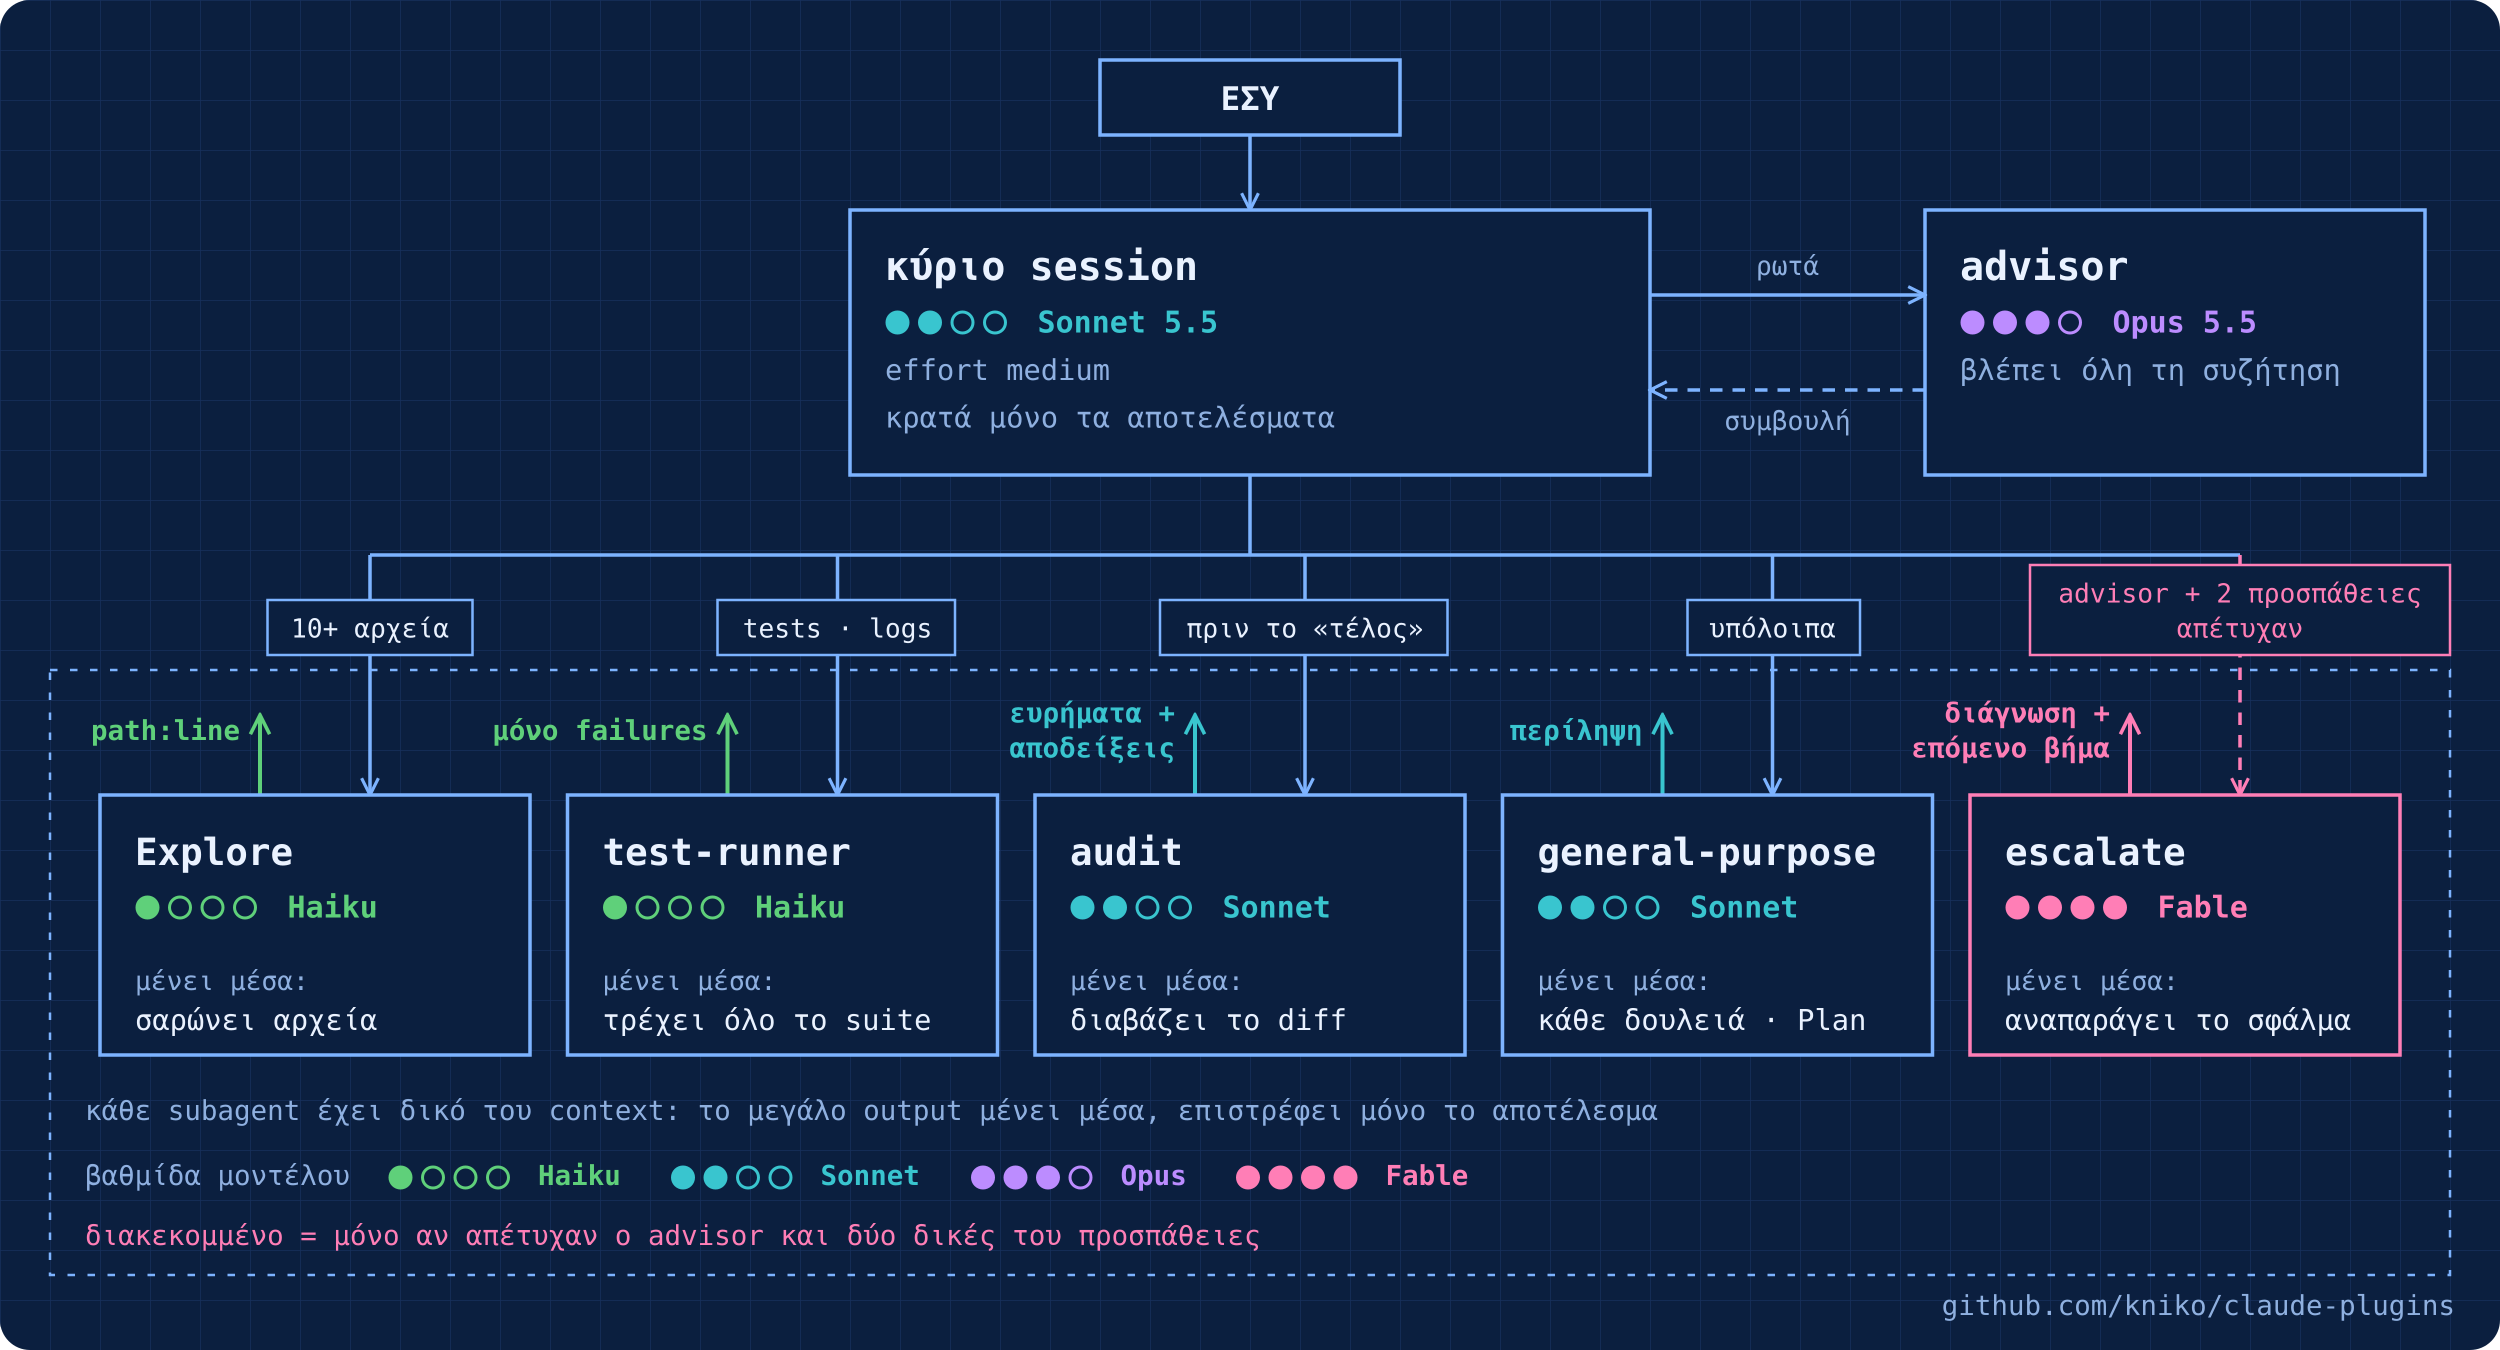
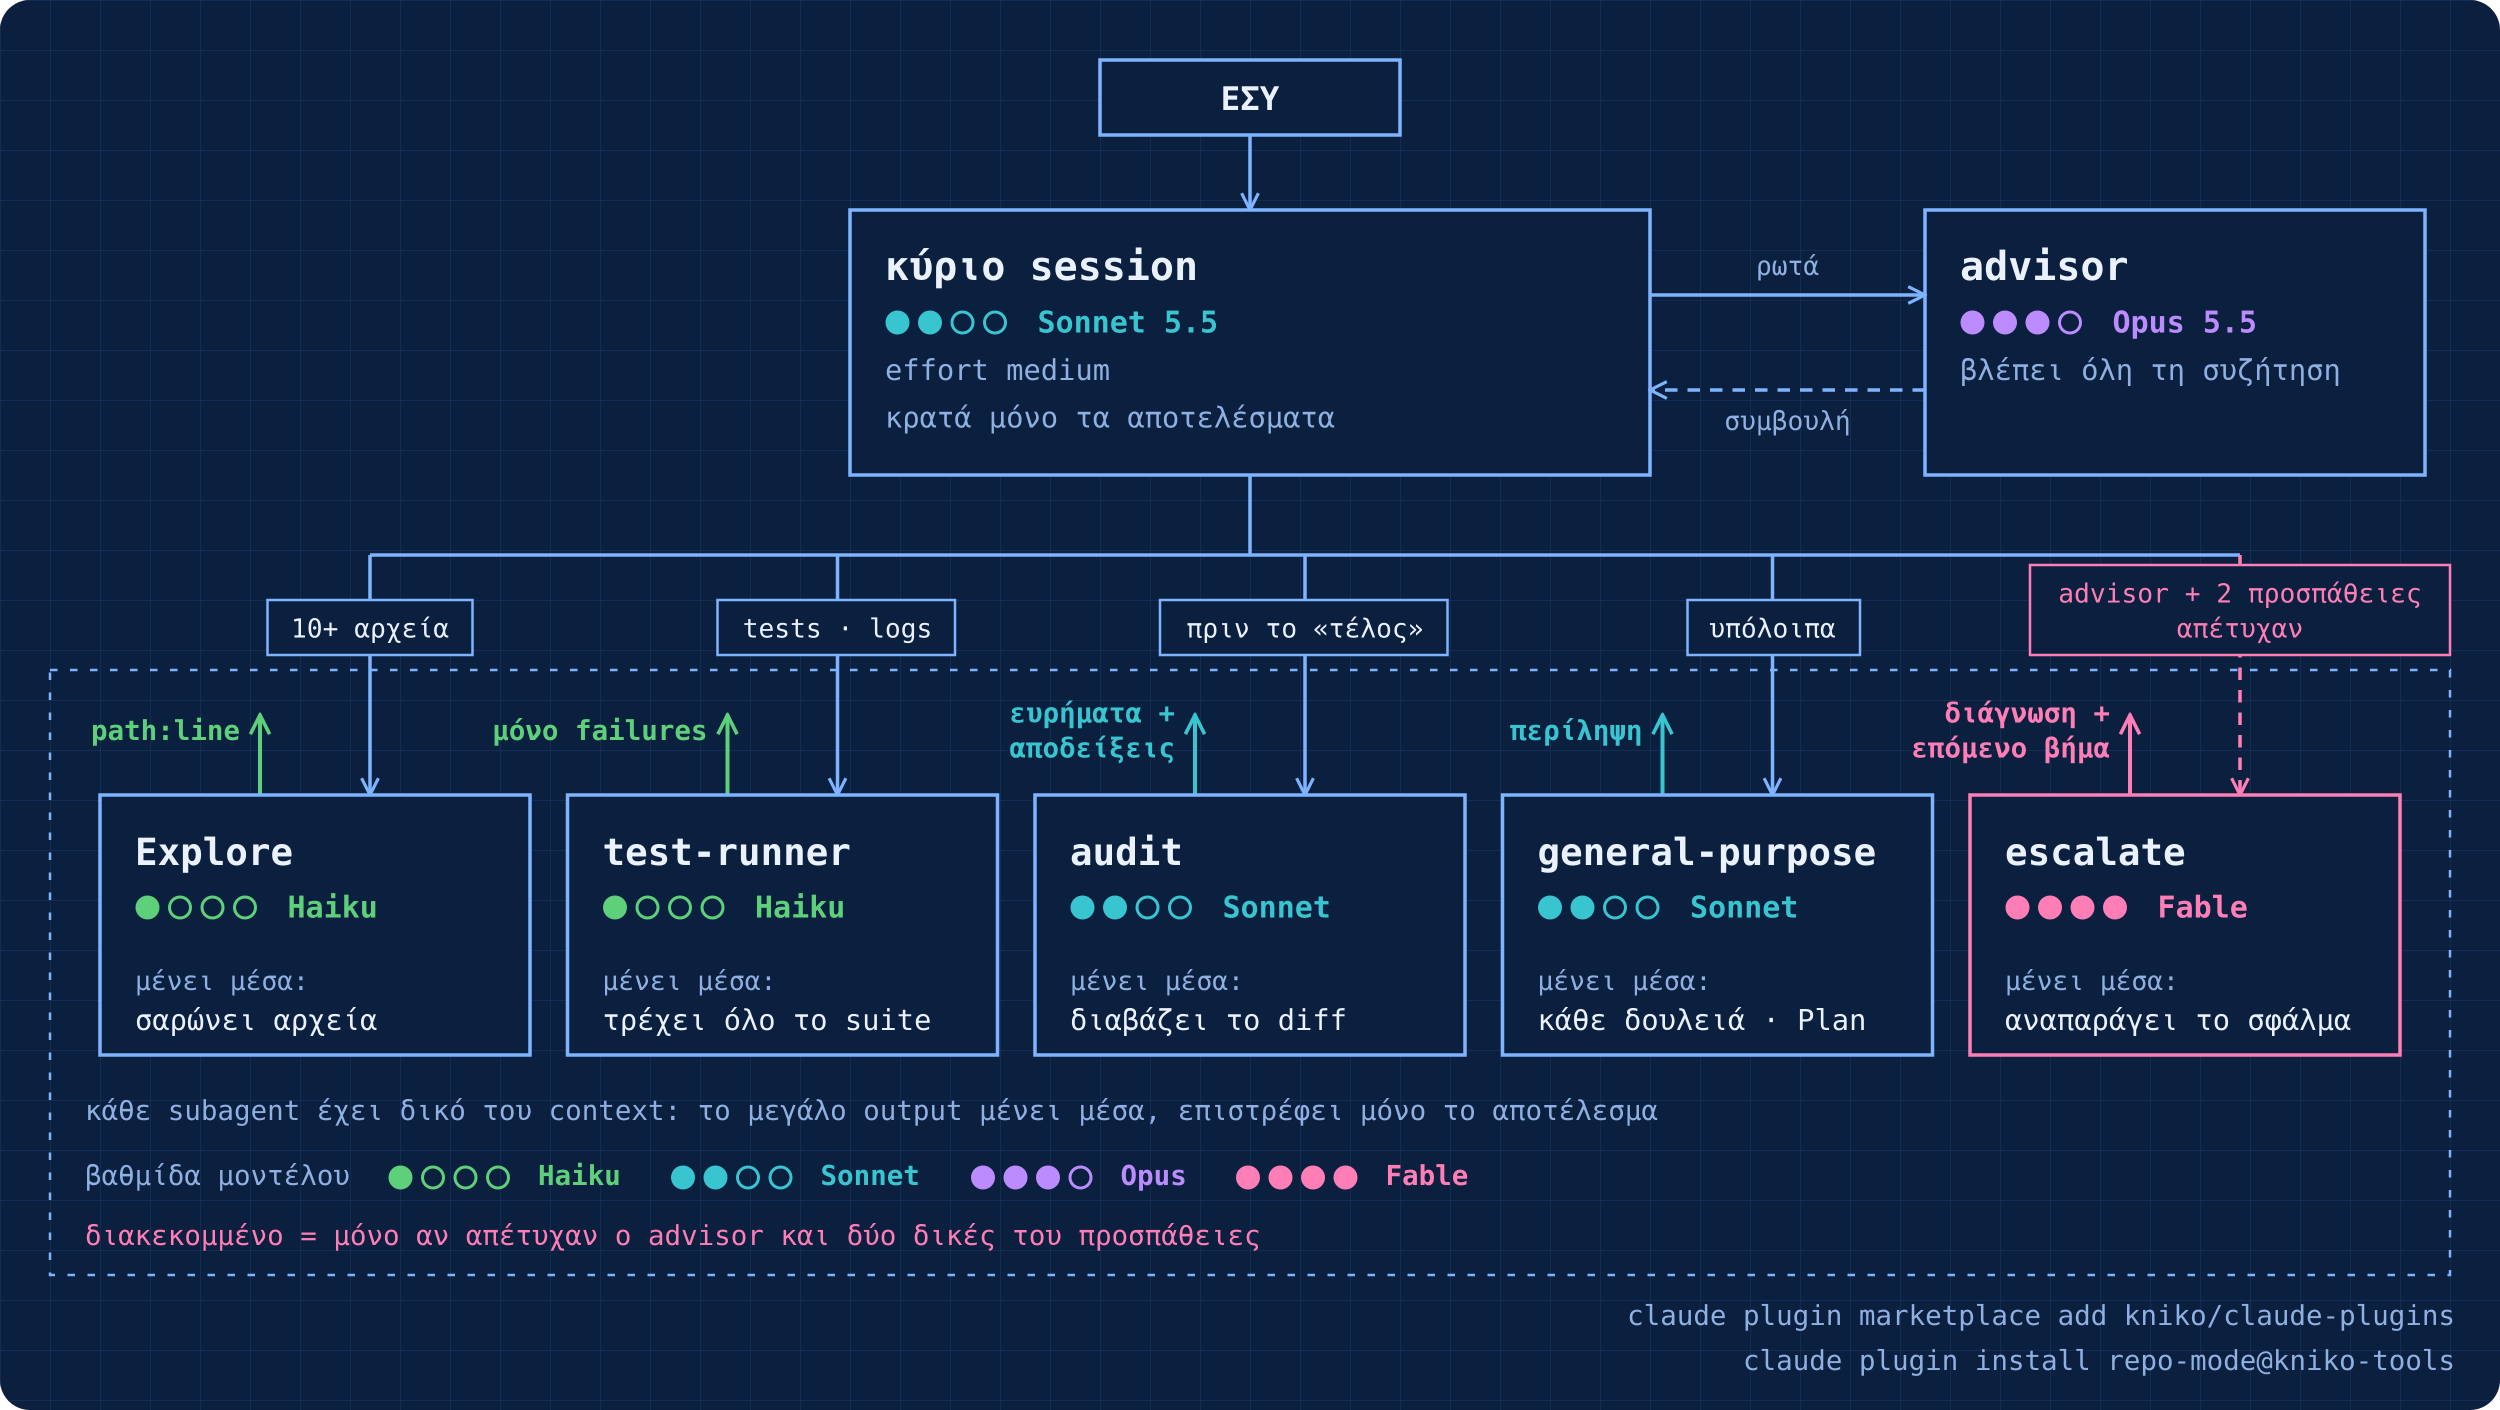
- <svg xmlns="http://www.w3.org/2000/svg" viewBox="0 0 1000 540" width="1000" height="540" role="img" aria-labelledby="t d" font-family="ui-monospace, 'Cascadia Mono', Consolas, 'DejaVu Sans Mono', Menlo, monospace">
+ <svg xmlns="http://www.w3.org/2000/svg" viewBox="0 0 1000 564" width="1000" height="564" role="img" aria-labelledby="t d" font-family="ui-monospace, 'Cascadia Mono', Consolas, 'DejaVu Sans Mono', Menlo, monospace">
  <defs>
    <pattern id="g" width="20" height="20" patternUnits="userSpaceOnUse">
      <path d="M20 0H0V20" fill="none" stroke="#16305c" stroke-width="0.6" />
    </pattern>
    <marker id="a" viewBox="0 0 10 10" refX="9" refY="5" markerWidth="6" markerHeight="6" orient="auto-start-reverse">
      <path d="M1 1 L9 5 L1 9" fill="none" stroke="#7db3ff" stroke-width="1.5" />
    </marker>
    <marker id="m-Haiku" viewBox="0 0 10 10" refX="9" refY="5" markerWidth="6" markerHeight="6" orient="auto-start-reverse">
      <path d="M1 1 L9 5 L1 9" fill="none" stroke="#5fd07a" stroke-width="1.5" />
    </marker>
    <marker id="m-Sonnet" viewBox="0 0 10 10" refX="9" refY="5" markerWidth="6" markerHeight="6" orient="auto-start-reverse">
      <path d="M1 1 L9 5 L1 9" fill="none" stroke="#39c5cf" stroke-width="1.5" />
    </marker>
    <marker id="m-Opus" viewBox="0 0 10 10" refX="9" refY="5" markerWidth="6" markerHeight="6" orient="auto-start-reverse">
      <path d="M1 1 L9 5 L1 9" fill="none" stroke="#bc8cff" stroke-width="1.5" />
    </marker>
    <marker id="m-Fable" viewBox="0 0 10 10" refX="9" refY="5" markerWidth="6" markerHeight="6" orient="auto-start-reverse">
      <path d="M1 1 L9 5 L1 9" fill="none" stroke="#ff7eb6" stroke-width="1.5" />
    </marker>
  </defs>
-   <rect width="1000" height="540" rx="12" fill="#0b1f3f" />
-   <rect width="1000" height="540" rx="12" fill="url(#g)" />
+   <rect width="1000" height="564" rx="12" fill="#0b1f3f" />
+   <rect width="1000" height="564" rx="12" fill="url(#g)" />
  <rect x="440" y="24" width="120" height="30" fill="#0b1f3f" stroke="#7db3ff" stroke-width="1.4" />
  <text x="500" y="44" font-size="13" fill="#eaf2ff" font-weight="700" text-anchor="middle">ΕΣΥ</text>
  <path d="M500 54 V84" fill="none" stroke="#7db3ff" stroke-width="1.4" marker-end="url(#a)" />
  <rect x="340" y="84" width="320" height="106" fill="#0b1f3f" stroke="#7db3ff" stroke-width="1.4" />
  <text x="354" y="112" font-size="16" fill="#eaf2ff" font-weight="700" text-anchor="start">κύριο session</text>
  <circle cx="359" cy="129" r="4.2" fill="#39c5cf" stroke="#39c5cf" stroke-width="1.2" />
  <circle cx="372" cy="129" r="4.2" fill="#39c5cf" stroke="#39c5cf" stroke-width="1.2" />
  <circle cx="385" cy="129" r="4.2" fill="none" stroke="#39c5cf" stroke-width="1.2" />
  <circle cx="398" cy="129" r="4.2" fill="none" stroke="#39c5cf" stroke-width="1.2" />
  <text x="415" y="133" font-size="12" fill="#39c5cf" font-weight="700" text-anchor="start">Sonnet 5.5</text>
  <text x="354" y="152" font-size="11.5" fill="#8fb0e0" font-weight="400" text-anchor="start">effort medium</text>
  <text x="354" y="171" font-size="11.5" fill="#8fb0e0" font-weight="400" text-anchor="start">κρατά μόνο τα αποτελέσματα</text>
  <rect x="770" y="84" width="200" height="106" fill="#0b1f3f" stroke="#7db3ff" stroke-width="1.4" />
  <text x="784" y="112" font-size="16" fill="#eaf2ff" font-weight="700" text-anchor="start">advisor</text>
  <circle cx="789" cy="129" r="4.2" fill="#bc8cff" stroke="#bc8cff" stroke-width="1.2" />
  <circle cx="802" cy="129" r="4.2" fill="#bc8cff" stroke="#bc8cff" stroke-width="1.2" />
  <circle cx="815" cy="129" r="4.2" fill="#bc8cff" stroke="#bc8cff" stroke-width="1.2" />
  <circle cx="828" cy="129" r="4.2" fill="none" stroke="#bc8cff" stroke-width="1.2" />
  <text x="845" y="133" font-size="12" fill="#bc8cff" font-weight="700" text-anchor="start">Opus 5.5</text>
  <text x="784" y="152" font-size="11.5" fill="#8fb0e0" font-weight="400" text-anchor="start">βλέπει όλη τη συζήτηση</text>
  <path d="M660 118 H770" fill="none" stroke="#7db3ff" stroke-width="1.4" marker-end="url(#a)" />
  <text x="715" y="110" font-size="10.5" fill="#8fb0e0" font-weight="400" text-anchor="middle">ρωτά</text>
  <path d="M770 156 H660" fill="none" stroke="#7db3ff" stroke-width="1.4" stroke-dasharray="5 4" marker-end="url(#a)" />
  <text x="715" y="172" font-size="10.5" fill="#8fb0e0" font-weight="400" text-anchor="middle">συμβουλή</text>
  <path d="M500 190 V222 M148.0 222 H896.0" stroke="#7db3ff" stroke-width="1.4" fill="none" />
  <rect x="20" y="268" width="960" height="242" fill="none" stroke="#7db3ff" stroke-width="1" stroke-dasharray="3 5" />
  <path d="M148.0 222 V318" fill="none" stroke="#7db3ff" stroke-width="1.4" marker-end="url(#a)" />
  <rect x="107" y="240" width="82" height="22" fill="#0b1f3f" stroke="#7db3ff" stroke-width="1" />
  <text x="148" y="255" font-size="10.5" fill="#eaf2ff" font-weight="400" text-anchor="middle">10+ αρχεία</text>
  <path d="M104.0 318 V286" fill="none" stroke="#5fd07a" stroke-width="1.6" marker-end="url(#m-Haiku)" />
  <text x="96.0" y="296" font-size="11" fill="#5fd07a" font-weight="700" text-anchor="end">path:line</text>
  <rect x="40" y="318" width="172" height="104" fill="#0b1f3f" stroke="#7db3ff" stroke-width="1.4" />
  <text x="54" y="346" font-size="15" fill="#eaf2ff" font-weight="700" text-anchor="start">Explore</text>
  <circle cx="59" cy="363" r="4.2" fill="#5fd07a" stroke="#5fd07a" stroke-width="1.2" />
  <circle cx="72" cy="363" r="4.2" fill="none" stroke="#5fd07a" stroke-width="1.2" />
  <circle cx="85" cy="363" r="4.2" fill="none" stroke="#5fd07a" stroke-width="1.2" />
  <circle cx="98" cy="363" r="4.2" fill="none" stroke="#5fd07a" stroke-width="1.2" />
  <text x="115" y="367" font-size="12" fill="#5fd07a" font-weight="700" text-anchor="start">Haiku</text>
  <text x="54" y="396" font-size="10.5" fill="#8fb0e0" font-weight="400" text-anchor="start">μένει μέσα:</text>
  <text x="54" y="412" font-size="11.5" fill="#eaf2ff" font-weight="400" text-anchor="start">σαρώνει αρχεία</text>
  <path d="M335.0 222 V318" fill="none" stroke="#7db3ff" stroke-width="1.4" marker-end="url(#a)" />
  <rect x="287" y="240" width="95" height="22" fill="#0b1f3f" stroke="#7db3ff" stroke-width="1" />
  <text x="335" y="255" font-size="10.5" fill="#eaf2ff" font-weight="400" text-anchor="middle">tests · logs</text>
  <path d="M291.0 318 V286" fill="none" stroke="#5fd07a" stroke-width="1.6" marker-end="url(#m-Haiku)" />
  <text x="283.0" y="296" font-size="11" fill="#5fd07a" font-weight="700" text-anchor="end">μόνο failures</text>
  <rect x="227" y="318" width="172" height="104" fill="#0b1f3f" stroke="#7db3ff" stroke-width="1.4" />
  <text x="241" y="346" font-size="15" fill="#eaf2ff" font-weight="700" text-anchor="start">test-runner</text>
  <circle cx="246" cy="363" r="4.2" fill="#5fd07a" stroke="#5fd07a" stroke-width="1.2" />
  <circle cx="259" cy="363" r="4.2" fill="none" stroke="#5fd07a" stroke-width="1.2" />
  <circle cx="272" cy="363" r="4.2" fill="none" stroke="#5fd07a" stroke-width="1.2" />
  <circle cx="285" cy="363" r="4.2" fill="none" stroke="#5fd07a" stroke-width="1.2" />
  <text x="302" y="367" font-size="12" fill="#5fd07a" font-weight="700" text-anchor="start">Haiku</text>
  <text x="241" y="396" font-size="10.5" fill="#8fb0e0" font-weight="400" text-anchor="start">μένει μέσα:</text>
  <text x="241" y="412" font-size="11.5" fill="#eaf2ff" font-weight="400" text-anchor="start">τρέχει όλο το suite</text>
  <path d="M522.0 222 V318" fill="none" stroke="#7db3ff" stroke-width="1.4" marker-end="url(#a)" />
  <rect x="464" y="240" width="115" height="22" fill="#0b1f3f" stroke="#7db3ff" stroke-width="1" />
  <text x="522" y="255" font-size="10.5" fill="#eaf2ff" font-weight="400" text-anchor="middle">πριν το «τέλος»</text>
  <path d="M478.0 318 V286" fill="none" stroke="#39c5cf" stroke-width="1.6" marker-end="url(#m-Sonnet)" />
  <text x="470.0" y="289" font-size="11" fill="#39c5cf" font-weight="700" text-anchor="end">ευρήματα +</text>
  <text x="470.0" y="303" font-size="11" fill="#39c5cf" font-weight="700" text-anchor="end">αποδείξεις</text>
  <rect x="414" y="318" width="172" height="104" fill="#0b1f3f" stroke="#7db3ff" stroke-width="1.4" />
  <text x="428" y="346" font-size="15" fill="#eaf2ff" font-weight="700" text-anchor="start">audit</text>
  <circle cx="433" cy="363" r="4.2" fill="#39c5cf" stroke="#39c5cf" stroke-width="1.2" />
  <circle cx="446" cy="363" r="4.2" fill="#39c5cf" stroke="#39c5cf" stroke-width="1.2" />
  <circle cx="459" cy="363" r="4.2" fill="none" stroke="#39c5cf" stroke-width="1.2" />
  <circle cx="472" cy="363" r="4.2" fill="none" stroke="#39c5cf" stroke-width="1.2" />
  <text x="489" y="367" font-size="12" fill="#39c5cf" font-weight="700" text-anchor="start">Sonnet</text>
  <text x="428" y="396" font-size="10.5" fill="#8fb0e0" font-weight="400" text-anchor="start">μένει μέσα:</text>
  <text x="428" y="412" font-size="11.5" fill="#eaf2ff" font-weight="400" text-anchor="start">διαβάζει το diff</text>
  <path d="M709.0 222 V318" fill="none" stroke="#7db3ff" stroke-width="1.4" marker-end="url(#a)" />
  <rect x="675" y="240" width="69" height="22" fill="#0b1f3f" stroke="#7db3ff" stroke-width="1" />
  <text x="709" y="255" font-size="10.5" fill="#eaf2ff" font-weight="400" text-anchor="middle">υπόλοιπα</text>
  <path d="M665.0 318 V286" fill="none" stroke="#39c5cf" stroke-width="1.6" marker-end="url(#m-Sonnet)" />
  <text x="657.0" y="296" font-size="11" fill="#39c5cf" font-weight="700" text-anchor="end">περίληψη</text>
  <rect x="601" y="318" width="172" height="104" fill="#0b1f3f" stroke="#7db3ff" stroke-width="1.4" />
  <text x="615" y="346" font-size="15" fill="#eaf2ff" font-weight="700" text-anchor="start">general-purpose</text>
  <circle cx="620" cy="363" r="4.2" fill="#39c5cf" stroke="#39c5cf" stroke-width="1.2" />
  <circle cx="633" cy="363" r="4.2" fill="#39c5cf" stroke="#39c5cf" stroke-width="1.2" />
  <circle cx="646" cy="363" r="4.2" fill="none" stroke="#39c5cf" stroke-width="1.2" />
  <circle cx="659" cy="363" r="4.2" fill="none" stroke="#39c5cf" stroke-width="1.2" />
  <text x="676" y="367" font-size="12" fill="#39c5cf" font-weight="700" text-anchor="start">Sonnet</text>
  <text x="615" y="396" font-size="10.5" fill="#8fb0e0" font-weight="400" text-anchor="start">μένει μέσα:</text>
  <text x="615" y="412" font-size="11.5" fill="#eaf2ff" font-weight="400" text-anchor="start">κάθε δουλειά · Plan</text>
  <path d="M896.0 222 V318" fill="none" stroke="#ff7eb6" stroke-width="1.4" stroke-dasharray="5 4" marker-end="url(#m-Fable)" />
  <rect x="812" y="226" width="168" height="36" fill="#0b1f3f" stroke="#ff7eb6" stroke-width="1" />
  <text x="896" y="241" font-size="10.5" fill="#ff7eb6" font-weight="400" text-anchor="middle">advisor + 2 προσπάθειες</text>
  <text x="896" y="255" font-size="10.5" fill="#ff7eb6" font-weight="400" text-anchor="middle">απέτυχαν</text>
  <path d="M852.0 318 V286" fill="none" stroke="#ff7eb6" stroke-width="1.6" marker-end="url(#m-Fable)" />
  <text x="844.0" y="289" font-size="11" fill="#ff7eb6" font-weight="700" text-anchor="end">διάγνωση +</text>
  <text x="844.0" y="303" font-size="11" fill="#ff7eb6" font-weight="700" text-anchor="end">επόμενο βήμα</text>
  <rect x="788" y="318" width="172" height="104" fill="#0b1f3f" stroke="#ff7eb6" stroke-width="1.4" />
  <text x="802" y="346" font-size="15" fill="#eaf2ff" font-weight="700" text-anchor="start">escalate</text>
  <circle cx="807" cy="363" r="4.2" fill="#ff7eb6" stroke="#ff7eb6" stroke-width="1.2" />
  <circle cx="820" cy="363" r="4.2" fill="#ff7eb6" stroke="#ff7eb6" stroke-width="1.2" />
  <circle cx="833" cy="363" r="4.2" fill="#ff7eb6" stroke="#ff7eb6" stroke-width="1.2" />
  <circle cx="846" cy="363" r="4.2" fill="#ff7eb6" stroke="#ff7eb6" stroke-width="1.2" />
  <text x="863" y="367" font-size="12" fill="#ff7eb6" font-weight="700" text-anchor="start">Fable</text>
  <text x="802" y="396" font-size="10.5" fill="#8fb0e0" font-weight="400" text-anchor="start">μένει μέσα:</text>
  <text x="802" y="412" font-size="11.5" fill="#eaf2ff" font-weight="400" text-anchor="start">αναπαράγει το σφάλμα</text>
  <text x="34" y="448" font-size="11" fill="#8fb0e0" font-weight="400" text-anchor="start">κάθε subagent έχει δικό του context: το μεγάλο output μένει μέσα, επιστρέφει μόνο το αποτέλεσμα</text>
  <text x="34" y="474" font-size="11" fill="#8fb0e0" font-weight="400" text-anchor="start">βαθμίδα μοντέλου</text>
  <circle cx="160.2" cy="471" r="4.2" fill="#5fd07a" stroke="#5fd07a" stroke-width="1.2" />
  <circle cx="173.2" cy="471" r="4.2" fill="none" stroke="#5fd07a" stroke-width="1.2" />
  <circle cx="186.2" cy="471" r="4.2" fill="none" stroke="#5fd07a" stroke-width="1.2" />
  <circle cx="199.2" cy="471" r="4.2" fill="none" stroke="#5fd07a" stroke-width="1.2" />
  <text x="215.2" y="474" font-size="11" fill="#5fd07a" font-weight="700" text-anchor="start">Haiku</text>
  <circle cx="273.2" cy="471" r="4.2" fill="#39c5cf" stroke="#39c5cf" stroke-width="1.2" />
  <circle cx="286.2" cy="471" r="4.2" fill="#39c5cf" stroke="#39c5cf" stroke-width="1.2" />
  <circle cx="299.2" cy="471" r="4.2" fill="none" stroke="#39c5cf" stroke-width="1.2" />
  <circle cx="312.2" cy="471" r="4.2" fill="none" stroke="#39c5cf" stroke-width="1.2" />
  <text x="328.2" y="474" font-size="11" fill="#39c5cf" font-weight="700" text-anchor="start">Sonnet</text>
  <circle cx="393.2" cy="471" r="4.2" fill="#bc8cff" stroke="#bc8cff" stroke-width="1.2" />
  <circle cx="406.2" cy="471" r="4.2" fill="#bc8cff" stroke="#bc8cff" stroke-width="1.2" />
  <circle cx="419.2" cy="471" r="4.2" fill="#bc8cff" stroke="#bc8cff" stroke-width="1.2" />
  <circle cx="432.2" cy="471" r="4.2" fill="none" stroke="#bc8cff" stroke-width="1.2" />
  <text x="448.2" y="474" font-size="11" fill="#bc8cff" font-weight="700" text-anchor="start">Opus</text>
  <circle cx="499.2" cy="471" r="4.2" fill="#ff7eb6" stroke="#ff7eb6" stroke-width="1.2" />
  <circle cx="512.2" cy="471" r="4.2" fill="#ff7eb6" stroke="#ff7eb6" stroke-width="1.2" />
  <circle cx="525.2" cy="471" r="4.2" fill="#ff7eb6" stroke="#ff7eb6" stroke-width="1.2" />
  <circle cx="538.2" cy="471" r="4.2" fill="#ff7eb6" stroke="#ff7eb6" stroke-width="1.2" />
  <text x="554.2" y="474" font-size="11" fill="#ff7eb6" font-weight="700" text-anchor="start">Fable</text>
  <text x="34" y="498" font-size="11" fill="#ff7eb6" font-weight="400" text-anchor="start">διακεκομμένο = μόνο αν απέτυχαν ο advisor και δύο δικές του προσπάθειες</text>
-   <text x="982" y="526" font-size="11" fill="#8fb0e0" font-weight="400" text-anchor="end">github.com/kniko/claude-plugins</text>
+   <text x="982" y="530" font-size="11" fill="#8fb0e0" font-weight="400" text-anchor="end">claude plugin marketplace add kniko/claude-plugins</text>
+   <text x="982" y="548" font-size="11" fill="#8fb0e0" font-weight="400" text-anchor="end">claude plugin install repo-mode@kniko-tools</text>
</svg>
